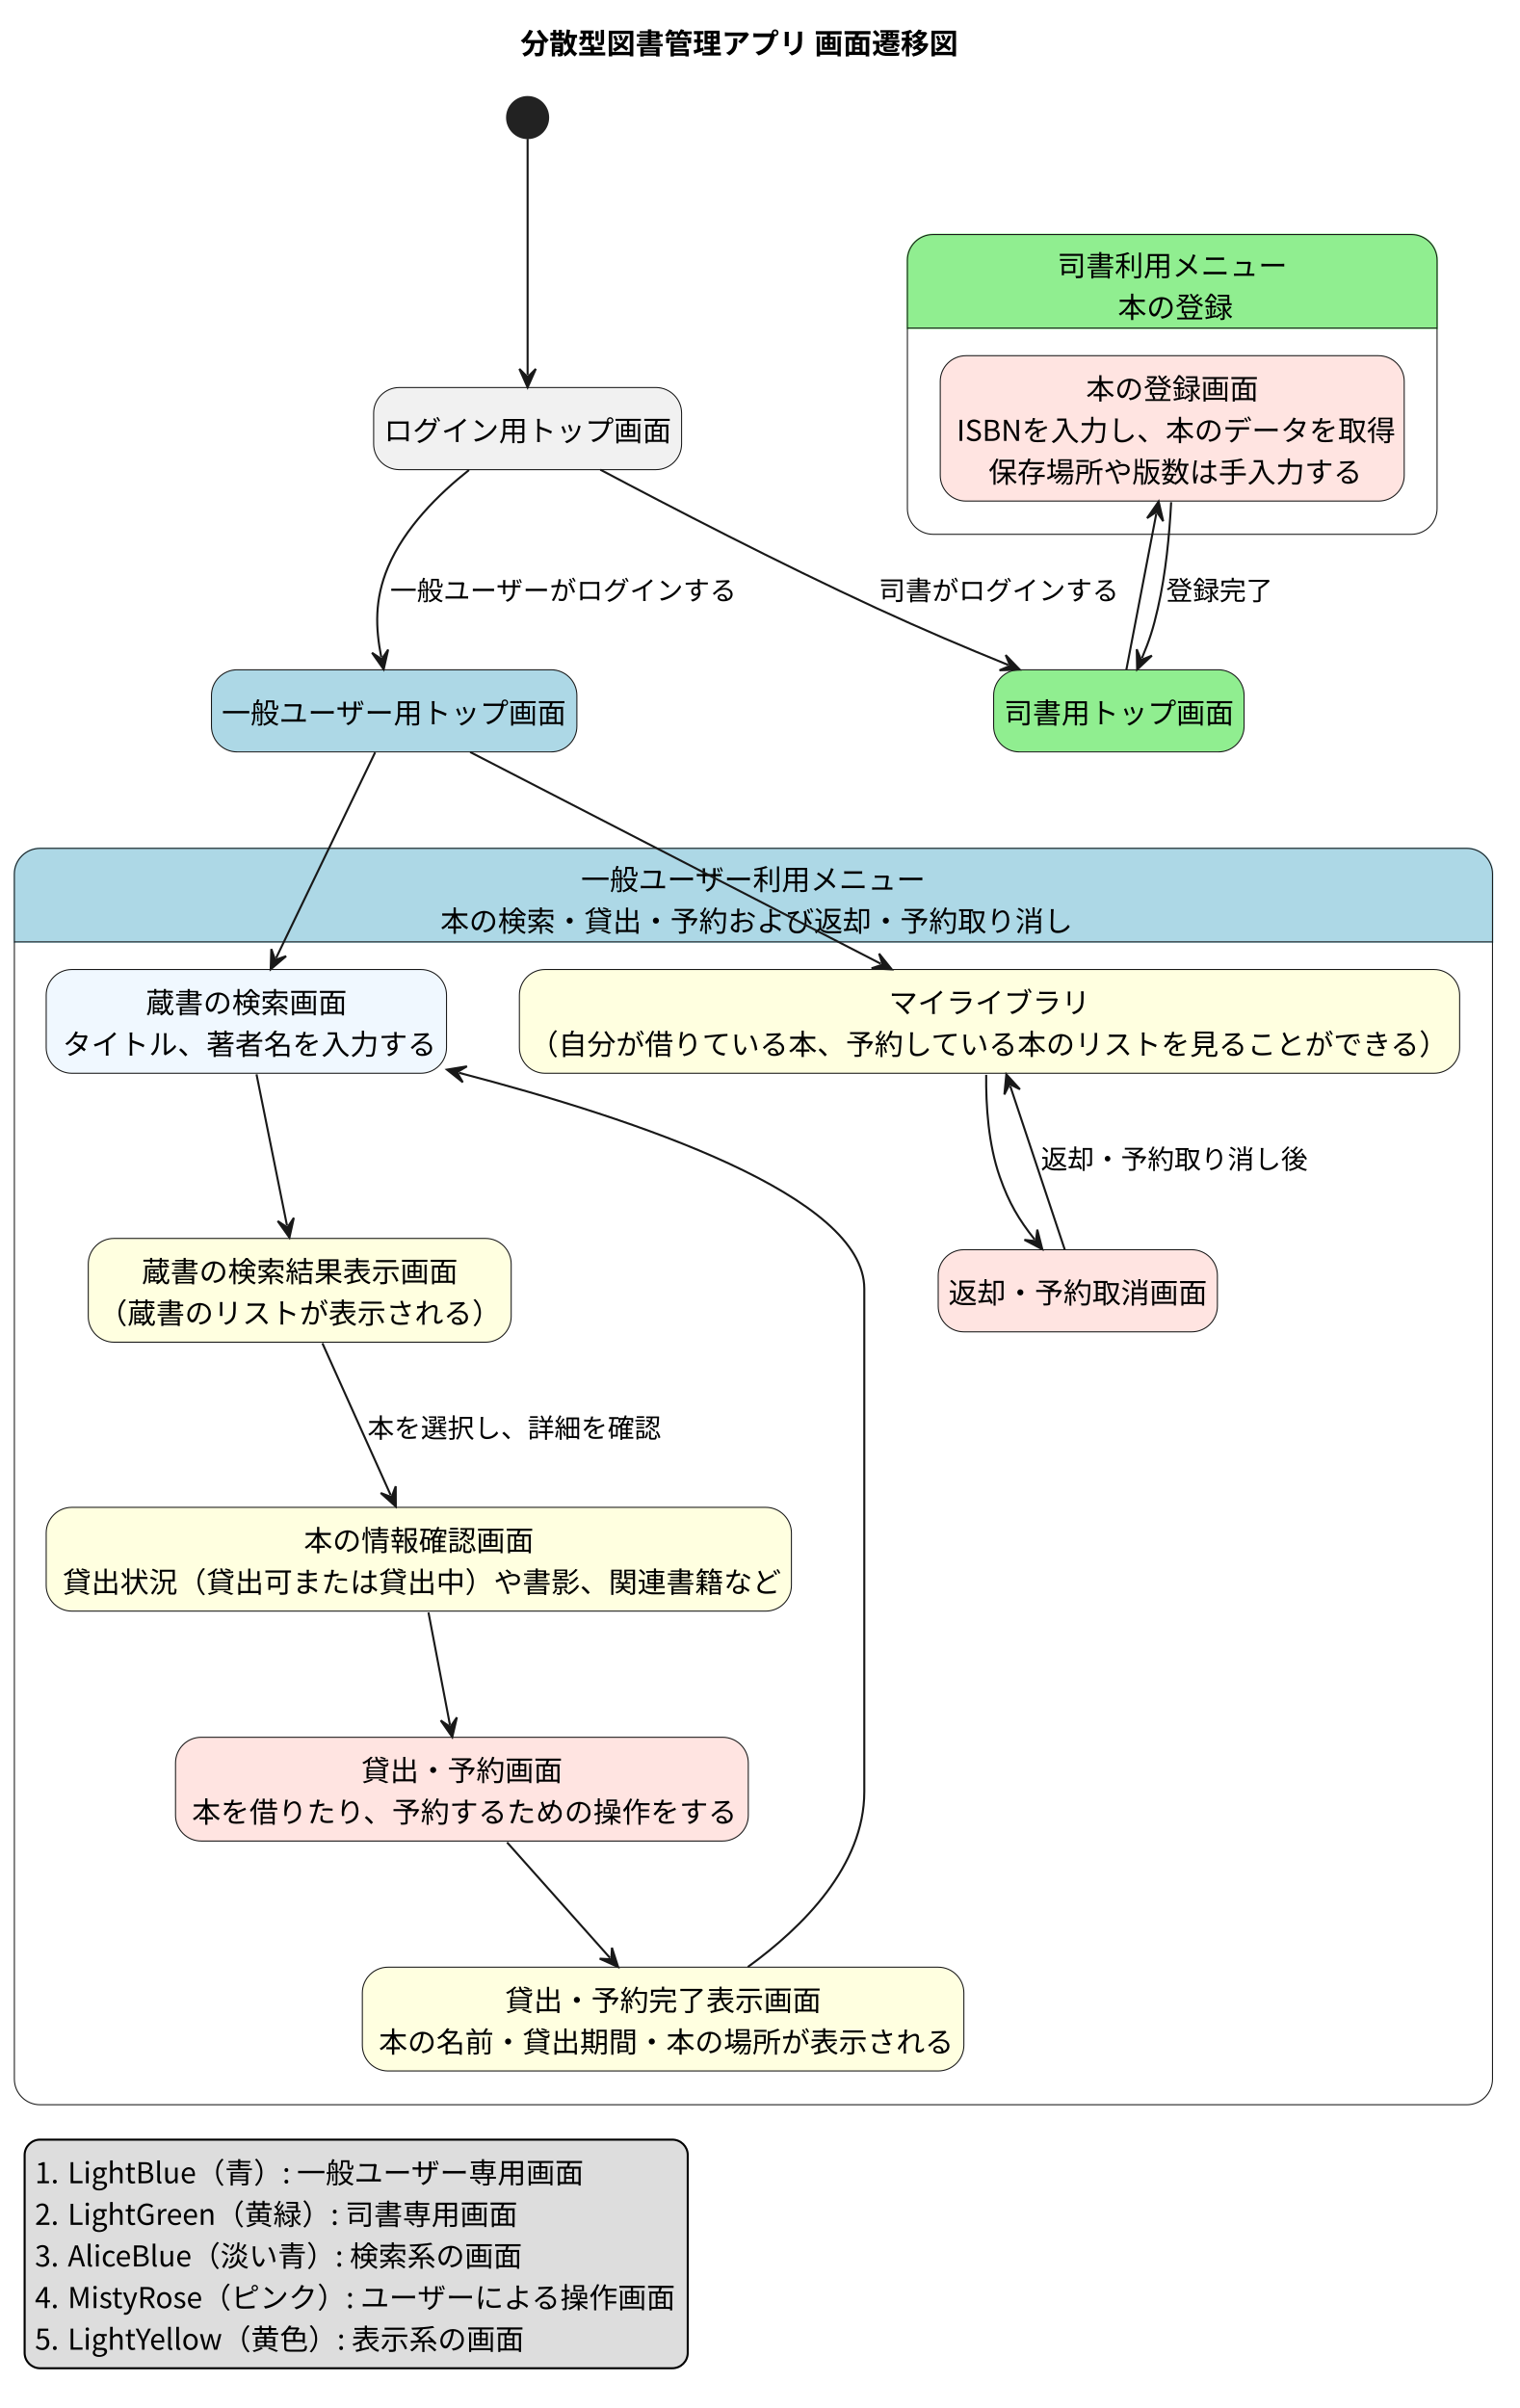
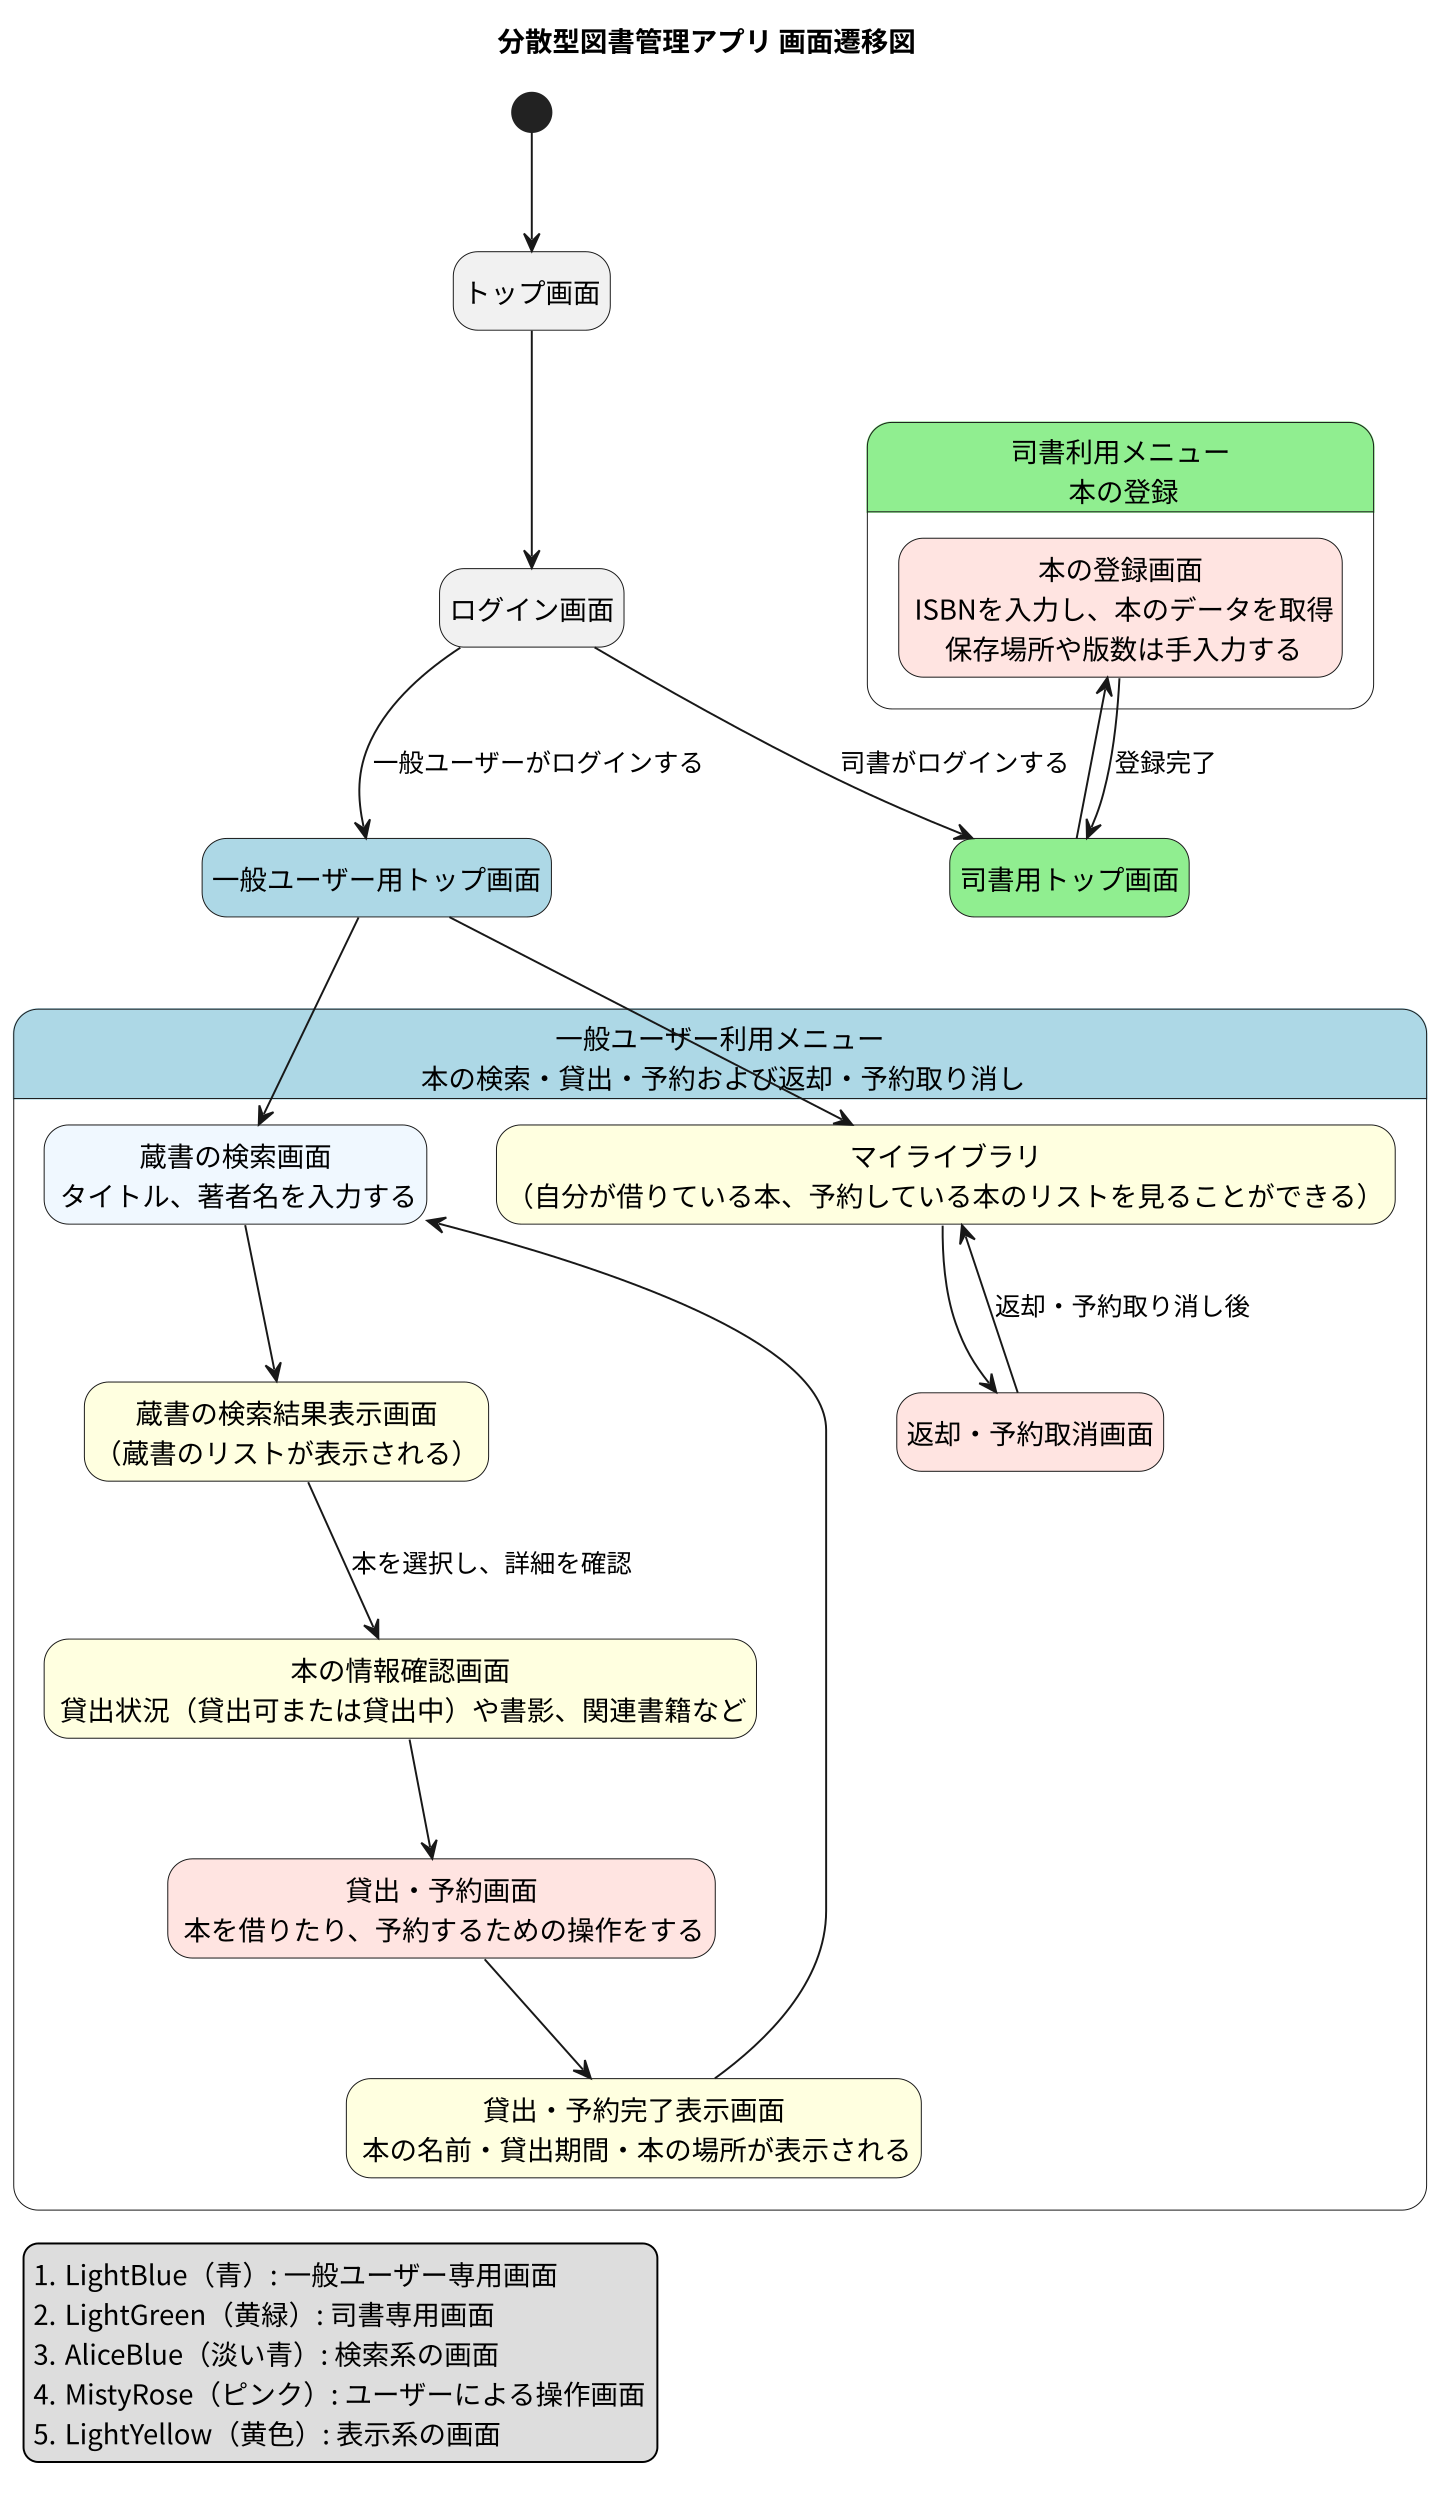
- <svg xmlns="http://www.w3.org/2000/svg" contentStyleType="text/css" height="1173px" preserveAspectRatio="none" style="width:740px;height:1173px;background:#FFFFFF;" version="1.1" viewBox="0 0 740 1173" width="740px" zoomAndPan="magnify">
+ <svg xmlns="http://www.w3.org/2000/svg" contentStyleType="text/css" height="1274px" preserveAspectRatio="none" style="width:740px;height:1274px;background:#FFFFFF;" version="1.1" viewBox="0 0 740 1274" width="740px" zoomAndPan="magnify">
  <defs />
  <g>
    <text fill="#000000" font-family="Noto Sans CJK JP" font-size="14" font-weight="bold" lengthAdjust="spacing" textLength="213" x="253.5" y="26.24">分散型図書管理アプリ 画面遷移図</text>
    <g id="cluster_bookManagement">
-       <path d="M454.5,114.272 L687.5,114.272 A12.5,12.5 0 0 1 700,126.772 L700,159.816 L442,159.816 L442,126.772 A12.5,12.5 0 0 1 454.5,114.272 " fill="#90EE90" style="stroke:#90EE90;stroke-width:1.0;" />
-       <rect fill="none" height="146" rx="12.5" ry="12.5" style="stroke:#181818;stroke-width:0.5;" width="258" x="442" y="114.272" />
-       <line style="stroke:#181818;stroke-width:0.5;" x1="442" x2="700" y1="159.816" y2="159.816" />
-       <text fill="#000000" font-family="Noto Sans CJK JP" font-size="14" lengthAdjust="spacing" textLength="112" x="515" y="134.512">司書利用メニュー</text>
-       <text fill="#000000" font-family="Noto Sans CJK JP" font-size="14" lengthAdjust="spacing" textLength="56" x="544.5" y="154.784">本の登録</text>
+       <path d="M454.5,215.272 L687.5,215.272 A12.5,12.5 0 0 1 700,227.772 L700,260.816 L442,260.816 L442,227.772 A12.5,12.5 0 0 1 454.5,215.272 " fill="#90EE90" style="stroke:#90EE90;stroke-width:1.0;" />
+       <rect fill="none" height="146" rx="12.5" ry="12.5" style="stroke:#181818;stroke-width:0.5;" width="258" x="442" y="215.272" />
+       <line style="stroke:#181818;stroke-width:0.5;" x1="442" x2="700" y1="260.816" y2="260.816" />
+       <text fill="#000000" font-family="Noto Sans CJK JP" font-size="14" lengthAdjust="spacing" textLength="112" x="515" y="235.512">司書利用メニュー</text>
+       <text fill="#000000" font-family="Noto Sans CJK JP" font-size="14" lengthAdjust="spacing" textLength="56" x="544.5" y="255.784">本の登録</text>
    </g>
    <g id="cluster_bookUse">
-       <path d="M19.5,413.272 L714.5,413.272 A12.5,12.5 0 0 1 727,425.772 L727,458.816 L7,458.816 L7,425.772 A12.5,12.5 0 0 1 19.5,413.272 " fill="#ADD8E6" style="stroke:#ADD8E6;stroke-width:1.0;" />
-       <rect fill="none" height="612" rx="12.5" ry="12.5" style="stroke:#181818;stroke-width:0.5;" width="720" x="7" y="413.272" />
-       <line style="stroke:#181818;stroke-width:0.5;" x1="7" x2="727" y1="458.816" y2="458.816" />
-       <text fill="#000000" font-family="Noto Sans CJK JP" font-size="14" lengthAdjust="spacing" textLength="168" x="283" y="433.512">一般ユーザー利用メニュー</text>
-       <text fill="#000000" font-family="Noto Sans CJK JP" font-size="14" lengthAdjust="spacing" textLength="308" x="214.5" y="453.784">本の検索・貸出・予約および返却・予約取り消し</text>
+       <path d="M19.5,514.272 L714.5,514.272 A12.5,12.5 0 0 1 727,526.772 L727,559.816 L7,559.816 L7,526.772 A12.5,12.5 0 0 1 19.5,514.272 " fill="#ADD8E6" style="stroke:#ADD8E6;stroke-width:1.0;" />
+       <rect fill="none" height="612" rx="12.5" ry="12.5" style="stroke:#181818;stroke-width:0.5;" width="720" x="7" y="514.272" />
+       <line style="stroke:#181818;stroke-width:0.5;" x1="7" x2="727" y1="559.816" y2="559.816" />
+       <text fill="#000000" font-family="Noto Sans CJK JP" font-size="14" lengthAdjust="spacing" textLength="168" x="283" y="534.512">一般ユーザー利用メニュー</text>
+       <text fill="#000000" font-family="Noto Sans CJK JP" font-size="14" lengthAdjust="spacing" textLength="308" x="214.5" y="554.784">本の検索・貸出・予約および返却・予約取り消し</text>
    </g>
-     <rect fill="#FFE4E1" height="70.816" rx="12.5" ry="12.5" style="stroke:#181818;stroke-width:0.5;" width="226" x="458" y="173.272" />
-     <text fill="#000000" font-family="Noto Sans CJK JP" font-size="14" lengthAdjust="spacing" textLength="84" x="529" y="194.512">本の登録画面</text>
-     <text fill="#000000" font-family="Noto Sans CJK JP" font-size="14" lengthAdjust="spacing" textLength="213" x="466" y="214.784">ISBNを入力し、本のデータを取得</text>
-     <text fill="#000000" font-family="Noto Sans CJK JP" font-size="14" lengthAdjust="spacing" textLength="182" x="481.5" y="235.056">保存場所や版数は手入力する</text>
-     <rect fill="#F0F8FF" height="50.544" rx="12.5" ry="12.5" style="stroke:#181818;stroke-width:0.5;" width="195" x="22.5" y="472.272" />
-     <text fill="#000000" font-family="Noto Sans CJK JP" font-size="14" lengthAdjust="spacing" textLength="98" x="71" y="493.512">蔵書の検索画面</text>
-     <text fill="#000000" font-family="Noto Sans CJK JP" font-size="14" lengthAdjust="spacing" textLength="182" x="30.5" y="513.784">タイトル、著者名を入力する</text>
-     <rect fill="#FFFFE0" height="50.544" rx="12.5" ry="12.5" style="stroke:#181818;stroke-width:0.5;" width="206" x="43" y="603.272" />
-     <text fill="#000000" font-family="Noto Sans CJK JP" font-size="14" lengthAdjust="spacing" textLength="154" x="69" y="624.512">蔵書の検索結果表示画面</text>
-     <text fill="#000000" font-family="Noto Sans CJK JP" font-size="14" lengthAdjust="spacing" textLength="196" x="48" y="644.784">（蔵書のリストが表示される）</text>
-     <rect fill="#FFFFE0" height="50.544" rx="12.5" ry="12.5" style="stroke:#181818;stroke-width:0.5;" width="363" x="22.5" y="734.272" />
-     <text fill="#000000" font-family="Noto Sans CJK JP" font-size="14" lengthAdjust="spacing" textLength="112" x="148" y="755.512">本の情報確認画面</text>
-     <text fill="#000000" font-family="Noto Sans CJK JP" font-size="14" lengthAdjust="spacing" textLength="350" x="30.5" y="775.784">貸出状況（貸出可または貸出中）や書影、関連書籍など</text>
-     <rect fill="#FFE4E1" height="50.544" rx="12.5" ry="12.5" style="stroke:#181818;stroke-width:0.5;" width="279" x="85.5" y="846.272" />
-     <text fill="#000000" font-family="Noto Sans CJK JP" font-size="14" lengthAdjust="spacing" textLength="98" x="176" y="867.512">貸出・予約画面</text>
-     <text fill="#000000" font-family="Noto Sans CJK JP" font-size="14" lengthAdjust="spacing" textLength="266" x="93.5" y="887.784">本を借りたり、予約するための操作をする</text>
-     <rect fill="#FFFFE0" height="50.544" rx="12.5" ry="12.5" style="stroke:#181818;stroke-width:0.5;" width="293" x="176.5" y="958.272" />
-     <text fill="#000000" font-family="Noto Sans CJK JP" font-size="14" lengthAdjust="spacing" textLength="154" x="246" y="979.512">貸出・予約完了表示画面</text>
-     <text fill="#000000" font-family="Noto Sans CJK JP" font-size="14" lengthAdjust="spacing" textLength="280" x="184.5" y="999.784">本の名前・貸出期間・本の場所が表示される</text>
-     <rect fill="#FFFFE0" height="50.544" rx="12.5" ry="12.5" style="stroke:#181818;stroke-width:0.5;" width="458" x="253" y="472.272" />
-     <text fill="#000000" font-family="Noto Sans CJK JP" font-size="14" lengthAdjust="spacing" textLength="98" x="433" y="493.512">マイライブラリ</text>
-     <text fill="#000000" font-family="Noto Sans CJK JP" font-size="14" lengthAdjust="spacing" textLength="448" x="258" y="513.784">（自分が借りている本、予約している本のリストを見ることができる）</text>
-     <rect fill="#FFE4E1" height="40" rx="12.5" ry="12.5" style="stroke:#181818;stroke-width:0.5;" width="136" x="457" y="608.772" />
-     <text fill="#000000" font-family="Noto Sans CJK JP" font-size="14" lengthAdjust="spacing" textLength="126" x="462" y="634.876">返却・予約取消画面</text>
-     <ellipse cx="257" cy="57.272" fill="#222222" rx="10" ry="10" style="stroke:#222222;stroke-width:1.0;" />
-     <rect fill="#F1F1F1" height="40" rx="12.5" ry="12.5" style="stroke:#181818;stroke-width:0.5;" width="150" x="182" y="188.772" />
-     <text fill="#000000" font-family="Noto Sans CJK JP" font-size="14" lengthAdjust="spacing" textLength="140" x="187" y="214.876">ログイン用トップ画面</text>
-     <rect fill="#ADD8E6" height="40" rx="12.5" ry="12.5" style="stroke:#181818;stroke-width:0.5;" width="178" x="103" y="326.272" />
-     <text fill="#000000" font-family="Noto Sans CJK JP" font-size="14" lengthAdjust="spacing" textLength="168" x="108" y="352.376">一般ユーザー用トップ画面</text>
-     <rect fill="#90EE90" height="40" rx="12.5" ry="12.5" style="stroke:#181818;stroke-width:0.5;" width="122" x="484" y="326.272" />
-     <text fill="#000000" font-family="Noto Sans CJK JP" font-size="14" lengthAdjust="spacing" textLength="112" x="489" y="352.376">司書用トップ画面</text>
+     <rect fill="#FFE4E1" height="70.816" rx="12.5" ry="12.5" style="stroke:#181818;stroke-width:0.5;" width="226" x="458" y="274.272" />
+     <text fill="#000000" font-family="Noto Sans CJK JP" font-size="14" lengthAdjust="spacing" textLength="84" x="529" y="295.512">本の登録画面</text>
+     <text fill="#000000" font-family="Noto Sans CJK JP" font-size="14" lengthAdjust="spacing" textLength="213" x="466" y="315.784">ISBNを入力し、本のデータを取得</text>
+     <text fill="#000000" font-family="Noto Sans CJK JP" font-size="14" lengthAdjust="spacing" textLength="182" x="481.5" y="336.056">保存場所や版数は手入力する</text>
+     <rect fill="#F0F8FF" height="50.544" rx="12.5" ry="12.5" style="stroke:#181818;stroke-width:0.5;" width="195" x="22.5" y="573.272" />
+     <text fill="#000000" font-family="Noto Sans CJK JP" font-size="14" lengthAdjust="spacing" textLength="98" x="71" y="594.512">蔵書の検索画面</text>
+     <text fill="#000000" font-family="Noto Sans CJK JP" font-size="14" lengthAdjust="spacing" textLength="182" x="30.5" y="614.784">タイトル、著者名を入力する</text>
+     <rect fill="#FFFFE0" height="50.544" rx="12.5" ry="12.5" style="stroke:#181818;stroke-width:0.5;" width="206" x="43" y="704.272" />
+     <text fill="#000000" font-family="Noto Sans CJK JP" font-size="14" lengthAdjust="spacing" textLength="154" x="69" y="725.512">蔵書の検索結果表示画面</text>
+     <text fill="#000000" font-family="Noto Sans CJK JP" font-size="14" lengthAdjust="spacing" textLength="196" x="48" y="745.784">（蔵書のリストが表示される）</text>
+     <rect fill="#FFFFE0" height="50.544" rx="12.5" ry="12.5" style="stroke:#181818;stroke-width:0.5;" width="363" x="22.5" y="835.272" />
+     <text fill="#000000" font-family="Noto Sans CJK JP" font-size="14" lengthAdjust="spacing" textLength="112" x="148" y="856.512">本の情報確認画面</text>
+     <text fill="#000000" font-family="Noto Sans CJK JP" font-size="14" lengthAdjust="spacing" textLength="350" x="30.5" y="876.784">貸出状況（貸出可または貸出中）や書影、関連書籍など</text>
+     <rect fill="#FFE4E1" height="50.544" rx="12.5" ry="12.5" style="stroke:#181818;stroke-width:0.5;" width="279" x="85.5" y="947.272" />
+     <text fill="#000000" font-family="Noto Sans CJK JP" font-size="14" lengthAdjust="spacing" textLength="98" x="176" y="968.512">貸出・予約画面</text>
+     <text fill="#000000" font-family="Noto Sans CJK JP" font-size="14" lengthAdjust="spacing" textLength="266" x="93.5" y="988.784">本を借りたり、予約するための操作をする</text>
+     <rect fill="#FFFFE0" height="50.544" rx="12.5" ry="12.5" style="stroke:#181818;stroke-width:0.5;" width="293" x="176.5" y="1059.272" />
+     <text fill="#000000" font-family="Noto Sans CJK JP" font-size="14" lengthAdjust="spacing" textLength="154" x="246" y="1080.512">貸出・予約完了表示画面</text>
+     <text fill="#000000" font-family="Noto Sans CJK JP" font-size="14" lengthAdjust="spacing" textLength="280" x="184.5" y="1100.784">本の名前・貸出期間・本の場所が表示される</text>
+     <rect fill="#FFFFE0" height="50.544" rx="12.5" ry="12.5" style="stroke:#181818;stroke-width:0.5;" width="458" x="253" y="573.272" />
+     <text fill="#000000" font-family="Noto Sans CJK JP" font-size="14" lengthAdjust="spacing" textLength="98" x="433" y="594.512">マイライブラリ</text>
+     <text fill="#000000" font-family="Noto Sans CJK JP" font-size="14" lengthAdjust="spacing" textLength="448" x="258" y="614.784">（自分が借りている本、予約している本のリストを見ることができる）</text>
+     <rect fill="#FFE4E1" height="40" rx="12.5" ry="12.5" style="stroke:#181818;stroke-width:0.5;" width="136" x="457" y="709.772" />
+     <text fill="#000000" font-family="Noto Sans CJK JP" font-size="14" lengthAdjust="spacing" textLength="126" x="462" y="735.876">返却・予約取消画面</text>
+     <ellipse cx="271" cy="57.272" fill="#222222" rx="10" ry="10" style="stroke:#222222;stroke-width:1.0;" />
+     <rect fill="#F1F1F1" height="40" rx="12.5" ry="12.5" style="stroke:#181818;stroke-width:0.5;" width="80" x="231" y="128.272" />
+     <text fill="#000000" font-family="Noto Sans CJK JP" font-size="14" lengthAdjust="spacing" textLength="70" x="236" y="154.376">トップ画面</text>
+     <rect fill="#F1F1F1" height="40" rx="12.5" ry="12.5" style="stroke:#181818;stroke-width:0.5;" width="94" x="224" y="289.772" />
+     <text fill="#000000" font-family="Noto Sans CJK JP" font-size="14" lengthAdjust="spacing" textLength="84" x="229" y="315.876">ログイン画面</text>
+     <rect fill="#ADD8E6" height="40" rx="12.5" ry="12.5" style="stroke:#181818;stroke-width:0.5;" width="178" x="103" y="427.272" />
+     <text fill="#000000" font-family="Noto Sans CJK JP" font-size="14" lengthAdjust="spacing" textLength="168" x="108" y="453.376">一般ユーザー用トップ画面</text>
+     <rect fill="#90EE90" height="40" rx="12.5" ry="12.5" style="stroke:#181818;stroke-width:0.5;" width="122" x="484" y="427.272" />
+     <text fill="#000000" font-family="Noto Sans CJK JP" font-size="14" lengthAdjust="spacing" textLength="112" x="489" y="453.376">司書用トップ画面</text>
    <g id="link_*start*_notLogin">
-       <path d="M257,67.622 C257,91.722 257,150.322 257,182.702 " fill="none" id="*start*-to-notLogin" style="stroke:#181818;stroke-width:1.0;" />
-       <polygon fill="#181818" points="257,188.702,261,179.702,257,183.702,253,179.702,257,188.702" style="stroke:#181818;stroke-width:1.0;" />
+       <path d="M271,67.462 C271,81.672 271,103.292 271,122.012 " fill="none" id="*start*-to-notLogin" style="stroke:#181818;stroke-width:1.0;" />
+       <polygon fill="#181818" points="271,128.012,275,119.012,271,123.012,267,119.012,271,128.012" style="stroke:#181818;stroke-width:1.0;" />
    </g>
-     <g id="link_notLogin_user">
-       <path d="M228.45,228.962 C213.67,240.682 197.07,257.092 189,276.272 C182.35,292.072 182.912,305.865 185.722,320.155 " fill="none" id="notLogin-to-user" style="stroke:#181818;stroke-width:1.0;" />
-       <polygon fill="#181818" points="186.88,326.042,189.068,316.439,185.915,321.136,181.219,317.983,186.88,326.042" style="stroke:#181818;stroke-width:1.0;" />
-       <text fill="#000000" font-family="Noto Sans CJK JP" font-size="13" lengthAdjust="spacing" textLength="169" x="190" y="292.352">一般ユーザーがログインする</text>
+     <g id="link_notLogin_login">
+       <path d="M271,168.512 C271,199.172 271,252.762 271,283.462 " fill="none" id="notLogin-to-login" style="stroke:#181818;stroke-width:1.0;" />
+       <polygon fill="#181818" points="271,289.462,275,280.462,271,284.462,267,280.462,271,289.462" style="stroke:#181818;stroke-width:1.0;" />
    </g>
-     <g id="link_notLogin_librarian">
-       <path d="M292.43,228.802 C326.55,246.902 379.79,274.502 427,296.272 C449.66,306.722 469.631,315.193 491.141,323.933 " fill="none" id="notLogin-to-librarian" style="stroke:#181818;stroke-width:1.0;" />
-       <polygon fill="#181818" points="496.7,326.192,489.868,319.098,492.068,324.31,486.856,326.51,496.7,326.192" style="stroke:#181818;stroke-width:1.0;" />
-       <text fill="#000000" font-family="Noto Sans CJK JP" font-size="13" lengthAdjust="spacing" textLength="117" x="428" y="292.352">司書がログインする</text>
+     <g id="link_login_user">
+       <path d="M234.6,330.042 C217.38,341.302 198.54,357.252 189,377.272 C181.57,392.862 182.204,406.873 185.264,421.293 " fill="none" id="login-to-user" style="stroke:#181818;stroke-width:1.0;" />
+       <polygon fill="#181818" points="186.51,427.162,188.555,417.528,185.472,422.271,180.729,419.188,186.51,427.162" style="stroke:#181818;stroke-width:1.0;" />
+       <text fill="#000000" font-family="Noto Sans CJK JP" font-size="13" lengthAdjust="spacing" textLength="169" x="190" y="393.352">一般ユーザーがログインする</text>
+     </g>
+     <g id="link_login_librarian">
+       <path d="M303.01,329.912 C334.15,348.202 383.08,376.062 427,397.272 C449.17,407.982 468.736,416.368 490.086,424.978 " fill="none" id="login-to-librarian" style="stroke:#181818;stroke-width:1.0;" />
+       <polygon fill="#181818" points="495.65,427.222,488.799,420.146,491.013,425.352,485.807,427.565,495.65,427.222" style="stroke:#181818;stroke-width:1.0;" />
+       <text fill="#000000" font-family="Noto Sans CJK JP" font-size="13" lengthAdjust="spacing" textLength="117" x="428" y="393.352">司書がログインする</text>
    </g>
    <g id="link_librarian_bookRegistration">
-       <path d="M548.65,326.262 C552.71,305.072 558.25,276.235 563.24,250.205 " fill="none" id="librarian-to-bookRegistration" style="stroke:#181818;stroke-width:1.0;" />
-       <polygon fill="#181818" points="564.37,244.312,558.747,252.398,563.429,249.222,566.604,253.904,564.37,244.312" style="stroke:#181818;stroke-width:1.0;" />
+       <path d="M548.65,427.262 C552.71,406.072 558.25,377.235 563.24,351.205 " fill="none" id="librarian-to-bookRegistration" style="stroke:#181818;stroke-width:1.0;" />
+       <polygon fill="#181818" points="564.37,345.312,558.747,353.398,563.429,350.223,566.604,354.904,564.37,345.312" style="stroke:#181818;stroke-width:1.0;" />
    </g>
    <g id="link_bookRegistration_librarian">
-       <path d="M570.47,244.632 C569.65,260.542 567.84,279.532 564,296.272 C561.68,306.412 559.977,311.701 556.237,320.591 " fill="none" id="bookRegistration-to-librarian" style="stroke:#181818;stroke-width:1.0;" />
-       <polygon fill="#181818" points="553.91,326.122,561.087,319.377,555.849,321.513,553.713,316.275,553.91,326.122" style="stroke:#181818;stroke-width:1.0;" />
-       <text fill="#000000" font-family="Noto Sans CJK JP" font-size="13" lengthAdjust="spacing" textLength="52" x="568" y="292.352">登録完了</text>
+       <path d="M570.47,345.632 C569.65,361.542 567.84,380.532 564,397.272 C561.68,407.412 559.977,412.701 556.237,421.591 " fill="none" id="bookRegistration-to-librarian" style="stroke:#181818;stroke-width:1.0;" />
+       <polygon fill="#181818" points="553.91,427.122,561.087,420.377,555.849,422.513,553.713,417.275,553.91,427.122" style="stroke:#181818;stroke-width:1.0;" />
+       <text fill="#000000" font-family="Noto Sans CJK JP" font-size="13" lengthAdjust="spacing" textLength="52" x="568" y="393.352">登録完了</text>
    </g>
    <g id="link_bookSearch_searchResult">
-       <path d="M124.95,523.342 C129.55,546.152 135.174,574.06 139.794,596.97 " fill="none" id="bookSearch-to-searchResult" style="stroke:#181818;stroke-width:1.0;" />
-       <polygon fill="#181818" points="140.98,602.852,143.122,593.239,139.992,597.951,135.28,594.82,140.98,602.852" style="stroke:#181818;stroke-width:1.0;" />
+       <path d="M124.95,624.342 C129.55,647.152 135.174,675.06 139.794,697.97 " fill="none" id="bookSearch-to-searchResult" style="stroke:#181818;stroke-width:1.0;" />
+       <polygon fill="#181818" points="140.98,703.852,143.122,694.239,139.992,698.951,135.28,695.82,140.98,703.852" style="stroke:#181818;stroke-width:1.0;" />
    </g>
    <g id="link_searchResult_bookStatus">
-       <path d="M157.05,654.342 C167.3,677.152 180.028,705.47 190.338,728.38 " fill="none" id="searchResult-to-bookStatus" style="stroke:#181818;stroke-width:1.0;" />
-       <polygon fill="#181818" points="192.8,733.852,192.754,724.003,190.748,729.292,185.459,727.286,192.8,733.852" style="stroke:#181818;stroke-width:1.0;" />
-       <text fill="#000000" font-family="Noto Sans CJK JP" font-size="13" lengthAdjust="spacing" textLength="143" x="179" y="700.352">本を選択し、詳細を確認</text>
+       <path d="M157.05,755.342 C167.3,778.152 180.028,806.47 190.338,829.38 " fill="none" id="searchResult-to-bookStatus" style="stroke:#181818;stroke-width:1.0;" />
+       <polygon fill="#181818" points="192.8,834.852,192.754,825.003,190.748,830.292,185.459,828.286,192.8,834.852" style="stroke:#181818;stroke-width:1.0;" />
+       <text fill="#000000" font-family="Noto Sans CJK JP" font-size="13" lengthAdjust="spacing" textLength="143" x="179" y="801.352">本を選択し、詳細を確認</text>
    </g>
    <g id="link_bookStatus_borrowAndBook">
-       <path d="M208.71,785.462 C212.17,803.572 215.727,822.178 219.177,840.278 " fill="none" id="bookStatus-to-borrowAndBook" style="stroke:#181818;stroke-width:1.0;" />
-       <polygon fill="#181818" points="220.3,846.172,222.544,836.582,219.364,841.26,214.686,838.08,220.3,846.172" style="stroke:#181818;stroke-width:1.0;" />
+       <path d="M208.71,886.462 C212.17,904.572 215.727,923.178 219.177,941.278 " fill="none" id="bookStatus-to-borrowAndBook" style="stroke:#181818;stroke-width:1.0;" />
+       <polygon fill="#181818" points="220.3,947.172,222.544,937.582,219.364,942.26,214.686,939.08,220.3,947.172" style="stroke:#181818;stroke-width:1.0;" />
    </g>
    <g id="link_borrowAndBook_borrowCompletion">
-       <path d="M246.99,897.462 C263.13,915.572 280.969,935.591 297.089,953.691 " fill="none" id="borrowAndBook-to-borrowCompletion" style="stroke:#181818;stroke-width:1.0;" />
-       <polygon fill="#181818" points="301.08,958.172,298.081,948.791,297.755,954.438,292.107,954.111,301.08,958.172" style="stroke:#181818;stroke-width:1.0;" />
+       <path d="M246.99,998.462 C263.13,1016.572 280.969,1036.591 297.089,1054.691 " fill="none" id="borrowAndBook-to-borrowCompletion" style="stroke:#181818;stroke-width:1.0;" />
+       <polygon fill="#181818" points="301.08,1059.172,298.081,1049.791,297.755,1055.438,292.107,1055.111,301.08,1059.172" style="stroke:#181818;stroke-width:1.0;" />
    </g>
    <g id="link_borrowCompletion_bookSearch">
-       <path d="M364.28,958.162 C391.06,938.752 421,908.962 421,872.772 C421,627.772 421,627.772 421,627.772 C421,582.712 311.425,545.518 223.535,522.568 " fill="none" id="borrowCompletion-to-bookSearch" style="stroke:#181818;stroke-width:1.0;" />
-       <polygon fill="#181818" points="217.73,521.052,225.427,527.196,222.568,522.315,227.449,519.456,217.73,521.052" style="stroke:#181818;stroke-width:1.0;" />
+       <path d="M364.28,1059.162 C391.06,1039.752 421,1009.962 421,973.772 C421,728.772 421,728.772 421,728.772 C421,683.712 311.425,646.518 223.535,623.568 " fill="none" id="borrowCompletion-to-bookSearch" style="stroke:#181818;stroke-width:1.0;" />
+       <polygon fill="#181818" points="217.73,622.052,225.427,628.196,222.568,623.315,227.449,620.456,217.73,622.052" style="stroke:#181818;stroke-width:1.0;" />
    </g>
    <g id="link_borrowingBooks_returnAndCancelReservation">
-       <path d="M480.38,523.592 C480.21,538.412 481.41,557.372 487,573.272 C491.51,586.112 496.222,593.983 503.992,603.823 " fill="none" id="borrowingBooks-to-returnAndCancelReservation" style="stroke:#181818;stroke-width:1.0;" />
-       <polygon fill="#181818" points="507.71,608.532,505.272,598.99,504.611,604.608,498.993,603.947,507.71,608.532" style="stroke:#181818;stroke-width:1.0;" />
+       <path d="M480.38,624.592 C480.21,639.412 481.41,658.372 487,674.272 C491.51,687.112 496.222,694.983 503.992,704.823 " fill="none" id="borrowingBooks-to-returnAndCancelReservation" style="stroke:#181818;stroke-width:1.0;" />
+       <polygon fill="#181818" points="507.71,709.532,505.272,699.99,504.611,705.608,498.993,704.947,507.71,709.532" style="stroke:#181818;stroke-width:1.0;" />
    </g>
    <g id="link_returnAndCancelReservation_borrowingBooks">
-       <path d="M518.66,608.752 C511.11,586.092 500.367,553.884 492.087,529.034 " fill="none" id="returnAndCancelReservation-to-borrowingBooks" style="stroke:#181818;stroke-width:1.0;" />
-       <polygon fill="#181818" points="490.19,523.342,489.24,533.145,491.771,528.086,496.83,530.616,490.19,523.342" style="stroke:#181818;stroke-width:1.0;" />
-       <text fill="#000000" font-family="Noto Sans CJK JP" font-size="13" lengthAdjust="spacing" textLength="130" x="507" y="569.352">返却・予約取り消し後</text>
+       <path d="M518.66,709.752 C511.11,687.092 500.367,654.884 492.087,630.034 " fill="none" id="returnAndCancelReservation-to-borrowingBooks" style="stroke:#181818;stroke-width:1.0;" />
+       <polygon fill="#181818" points="490.19,624.342,489.24,634.145,491.771,629.086,496.83,631.616,490.19,624.342" style="stroke:#181818;stroke-width:1.0;" />
+       <text fill="#000000" font-family="Noto Sans CJK JP" font-size="13" lengthAdjust="spacing" textLength="130" x="507" y="670.352">返却・予約取り消し後</text>
    </g>
    <g id="link_user_bookSearch">
-       <path d="M182.73,366.512 C169.75,393.482 148.724,437.137 134.464,466.736 " fill="none" id="user-to-bookSearch" style="stroke:#181818;stroke-width:1.0;" />
-       <polygon fill="#181818" points="131.86,472.142,139.37,465.77,134.03,467.637,132.162,462.298,131.86,472.142" style="stroke:#181818;stroke-width:1.0;" />
+       <path d="M182.73,467.512 C169.75,494.482 148.724,538.136 134.464,567.736 " fill="none" id="user-to-bookSearch" style="stroke:#181818;stroke-width:1.0;" />
+       <polygon fill="#181818" points="131.86,573.142,139.37,566.77,134.03,568.637,132.162,563.298,131.86,573.142" style="stroke:#181818;stroke-width:1.0;" />
    </g>
    <g id="link_user_borrowingBooks">
-       <path d="M229.02,366.362 C281.32,393.322 371.517,439.823 429.047,469.473 " fill="none" id="user-to-borrowingBooks" style="stroke:#181818;stroke-width:1.0;" />
-       <polygon fill="#181818" points="434.38,472.222,428.212,464.543,429.935,469.931,424.548,471.654,434.38,472.222" style="stroke:#181818;stroke-width:1.0;" />
+       <path d="M229.02,467.362 C281.32,494.322 371.517,540.823 429.047,570.473 " fill="none" id="user-to-borrowingBooks" style="stroke:#181818;stroke-width:1.0;" />
+       <polygon fill="#181818" points="434.38,573.222,428.212,565.543,429.935,570.931,424.548,572.654,434.38,573.222" style="stroke:#181818;stroke-width:1.0;" />
    </g>
-     <rect fill="#DDDDDD" height="111.36" id="_legend" rx="7.5" ry="7.5" style="stroke:#000000;stroke-width:1.0;" width="323" x="12" y="1042.272" />
-     <text fill="#000000" font-family="Noto Sans CJK JP" font-size="14" lengthAdjust="spacing" textLength="12" x="17" y="1063.512">1.</text>
-     <text fill="#000000" font-family="Noto Sans CJK JP" font-size="14" lengthAdjust="spacing" textLength="253" x="33" y="1063.512">LightBlue（青）: 一般ユーザー専用画面</text>
-     <text fill="#000000" font-family="Noto Sans CJK JP" font-size="14" lengthAdjust="spacing" textLength="12" x="17" y="1083.784">2.</text>
-     <text fill="#000000" font-family="Noto Sans CJK JP" font-size="14" lengthAdjust="spacing" textLength="221" x="33" y="1083.784">LightGreen（黄緑）: 司書専用画面</text>
-     <text fill="#000000" font-family="Noto Sans CJK JP" font-size="14" lengthAdjust="spacing" textLength="12" x="17" y="1104.056">3.</text>
-     <text fill="#000000" font-family="Noto Sans CJK JP" font-size="14" lengthAdjust="spacing" textLength="223" x="33" y="1104.056">AliceBlue（淡い青）: 検索系の画面</text>
-     <text fill="#000000" font-family="Noto Sans CJK JP" font-size="14" lengthAdjust="spacing" textLength="12" x="17" y="1124.328">4.</text>
-     <text fill="#000000" font-family="Noto Sans CJK JP" font-size="14" lengthAdjust="spacing" textLength="297" x="33" y="1124.328">MistyRose（ピンク）: ユーザーによる操作画面</text>
-     <text fill="#000000" font-family="Noto Sans CJK JP" font-size="14" lengthAdjust="spacing" textLength="12" x="17" y="1144.6">5.</text>
-     <text fill="#000000" font-family="Noto Sans CJK JP" font-size="14" lengthAdjust="spacing" textLength="223" x="33" y="1144.6">LightYellow（黄色）: 表示系の画面</text>
+     <rect fill="#DDDDDD" height="111.36" id="_legend" rx="7.5" ry="7.5" style="stroke:#000000;stroke-width:1.0;" width="323" x="12" y="1143.272" />
+     <text fill="#000000" font-family="Noto Sans CJK JP" font-size="14" lengthAdjust="spacing" textLength="12" x="17" y="1164.512">1.</text>
+     <text fill="#000000" font-family="Noto Sans CJK JP" font-size="14" lengthAdjust="spacing" textLength="253" x="33" y="1164.512">LightBlue（青）: 一般ユーザー専用画面</text>
+     <text fill="#000000" font-family="Noto Sans CJK JP" font-size="14" lengthAdjust="spacing" textLength="12" x="17" y="1184.784">2.</text>
+     <text fill="#000000" font-family="Noto Sans CJK JP" font-size="14" lengthAdjust="spacing" textLength="221" x="33" y="1184.784">LightGreen（黄緑）: 司書専用画面</text>
+     <text fill="#000000" font-family="Noto Sans CJK JP" font-size="14" lengthAdjust="spacing" textLength="12" x="17" y="1205.056">3.</text>
+     <text fill="#000000" font-family="Noto Sans CJK JP" font-size="14" lengthAdjust="spacing" textLength="223" x="33" y="1205.056">AliceBlue（淡い青）: 検索系の画面</text>
+     <text fill="#000000" font-family="Noto Sans CJK JP" font-size="14" lengthAdjust="spacing" textLength="12" x="17" y="1225.328">4.</text>
+     <text fill="#000000" font-family="Noto Sans CJK JP" font-size="14" lengthAdjust="spacing" textLength="297" x="33" y="1225.328">MistyRose（ピンク）: ユーザーによる操作画面</text>
+     <text fill="#000000" font-family="Noto Sans CJK JP" font-size="14" lengthAdjust="spacing" textLength="12" x="17" y="1245.6">5.</text>
+     <text fill="#000000" font-family="Noto Sans CJK JP" font-size="14" lengthAdjust="spacing" textLength="223" x="33" y="1245.6">LightYellow（黄色）: 表示系の画面</text>
  </g>
</svg>
